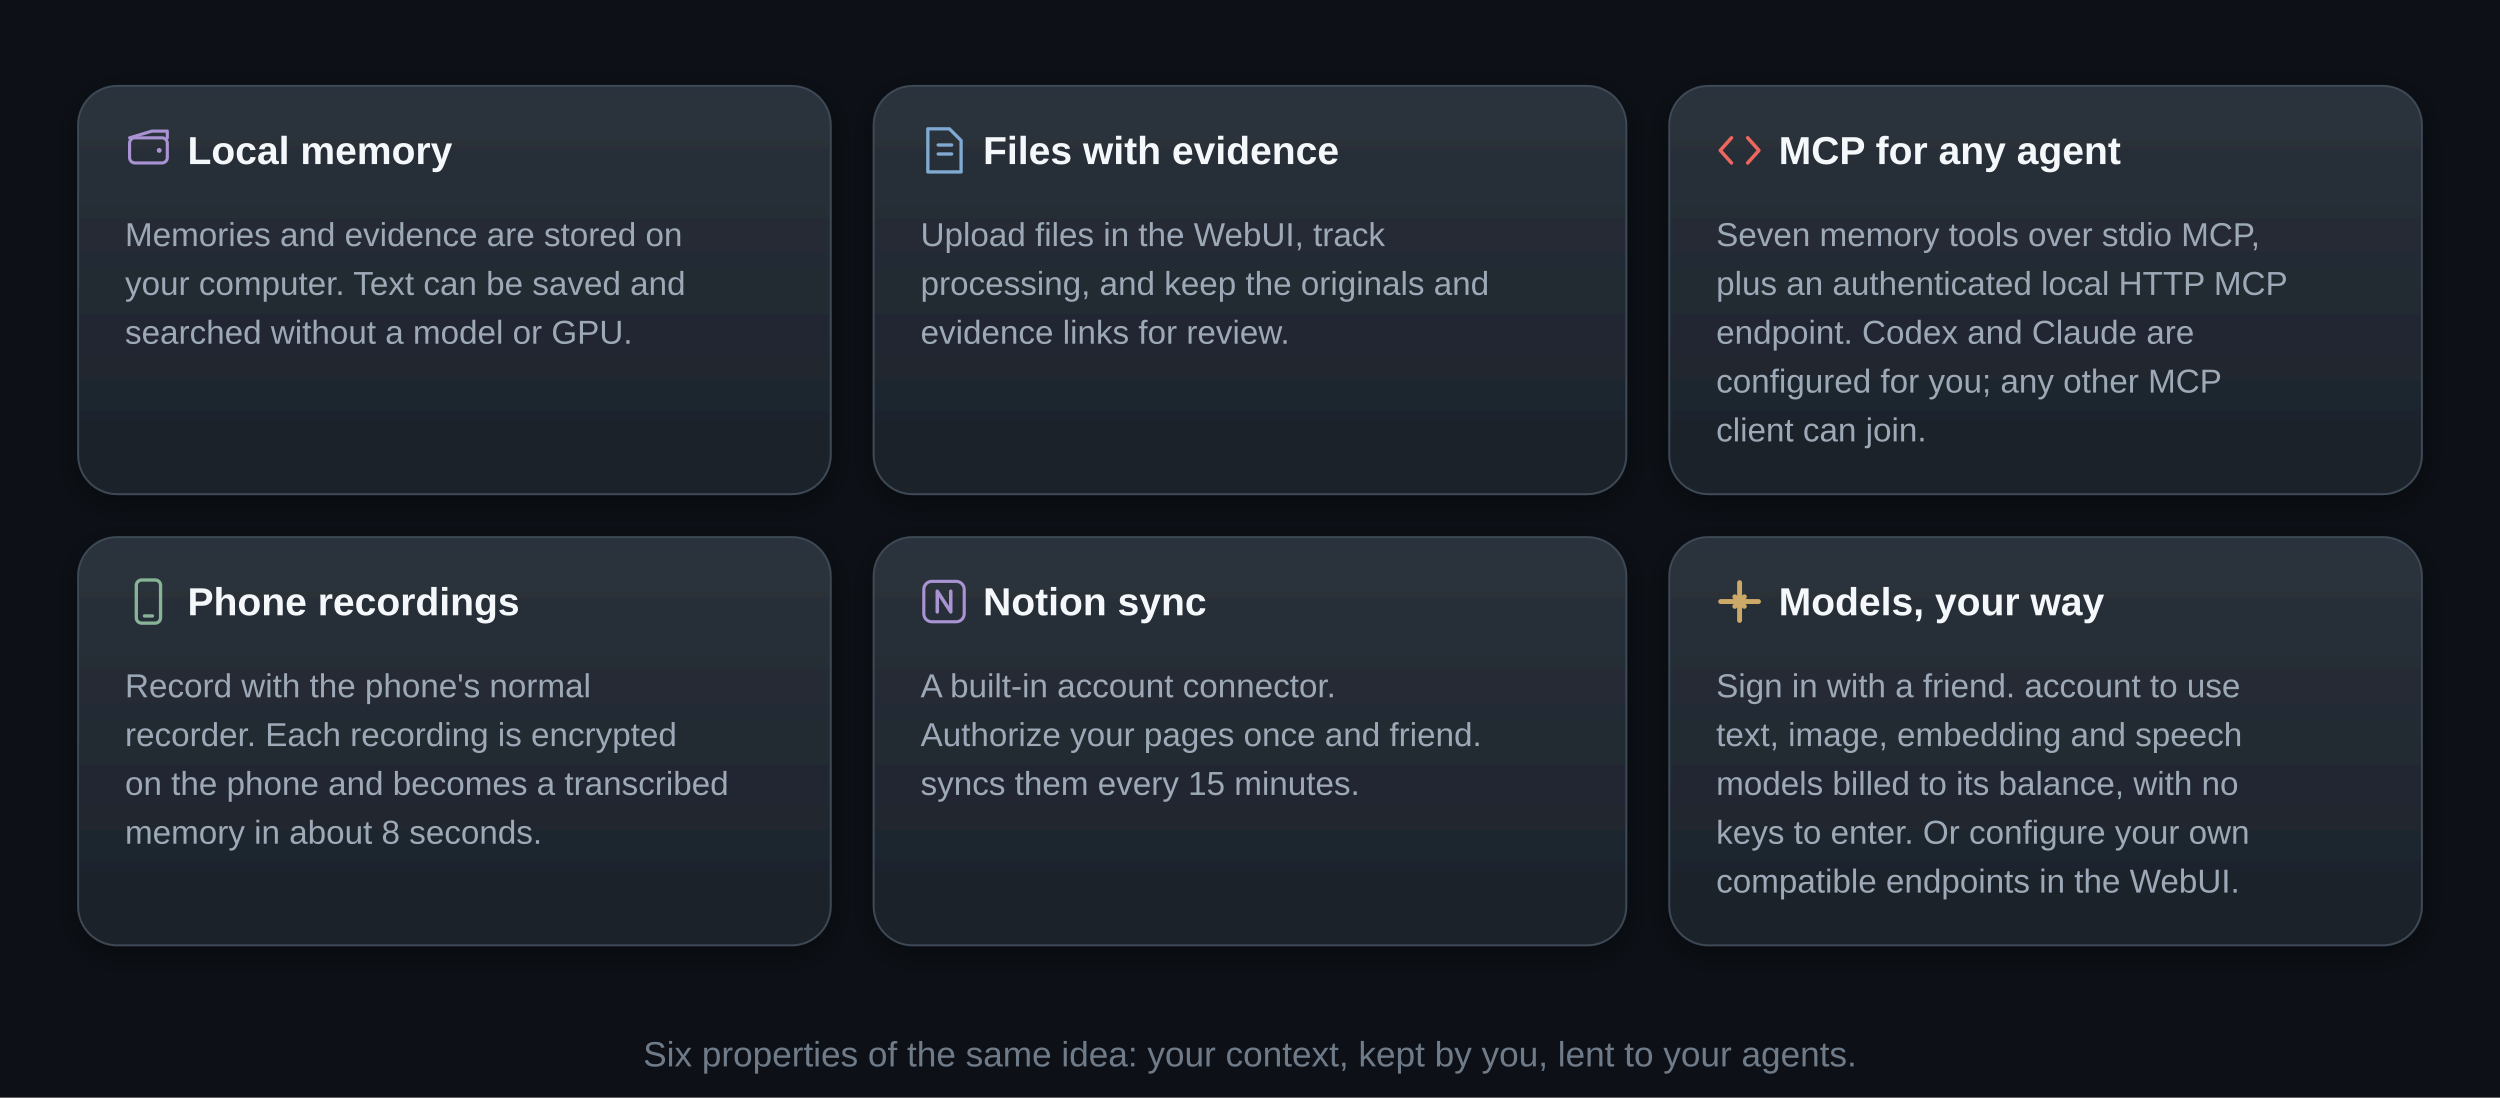
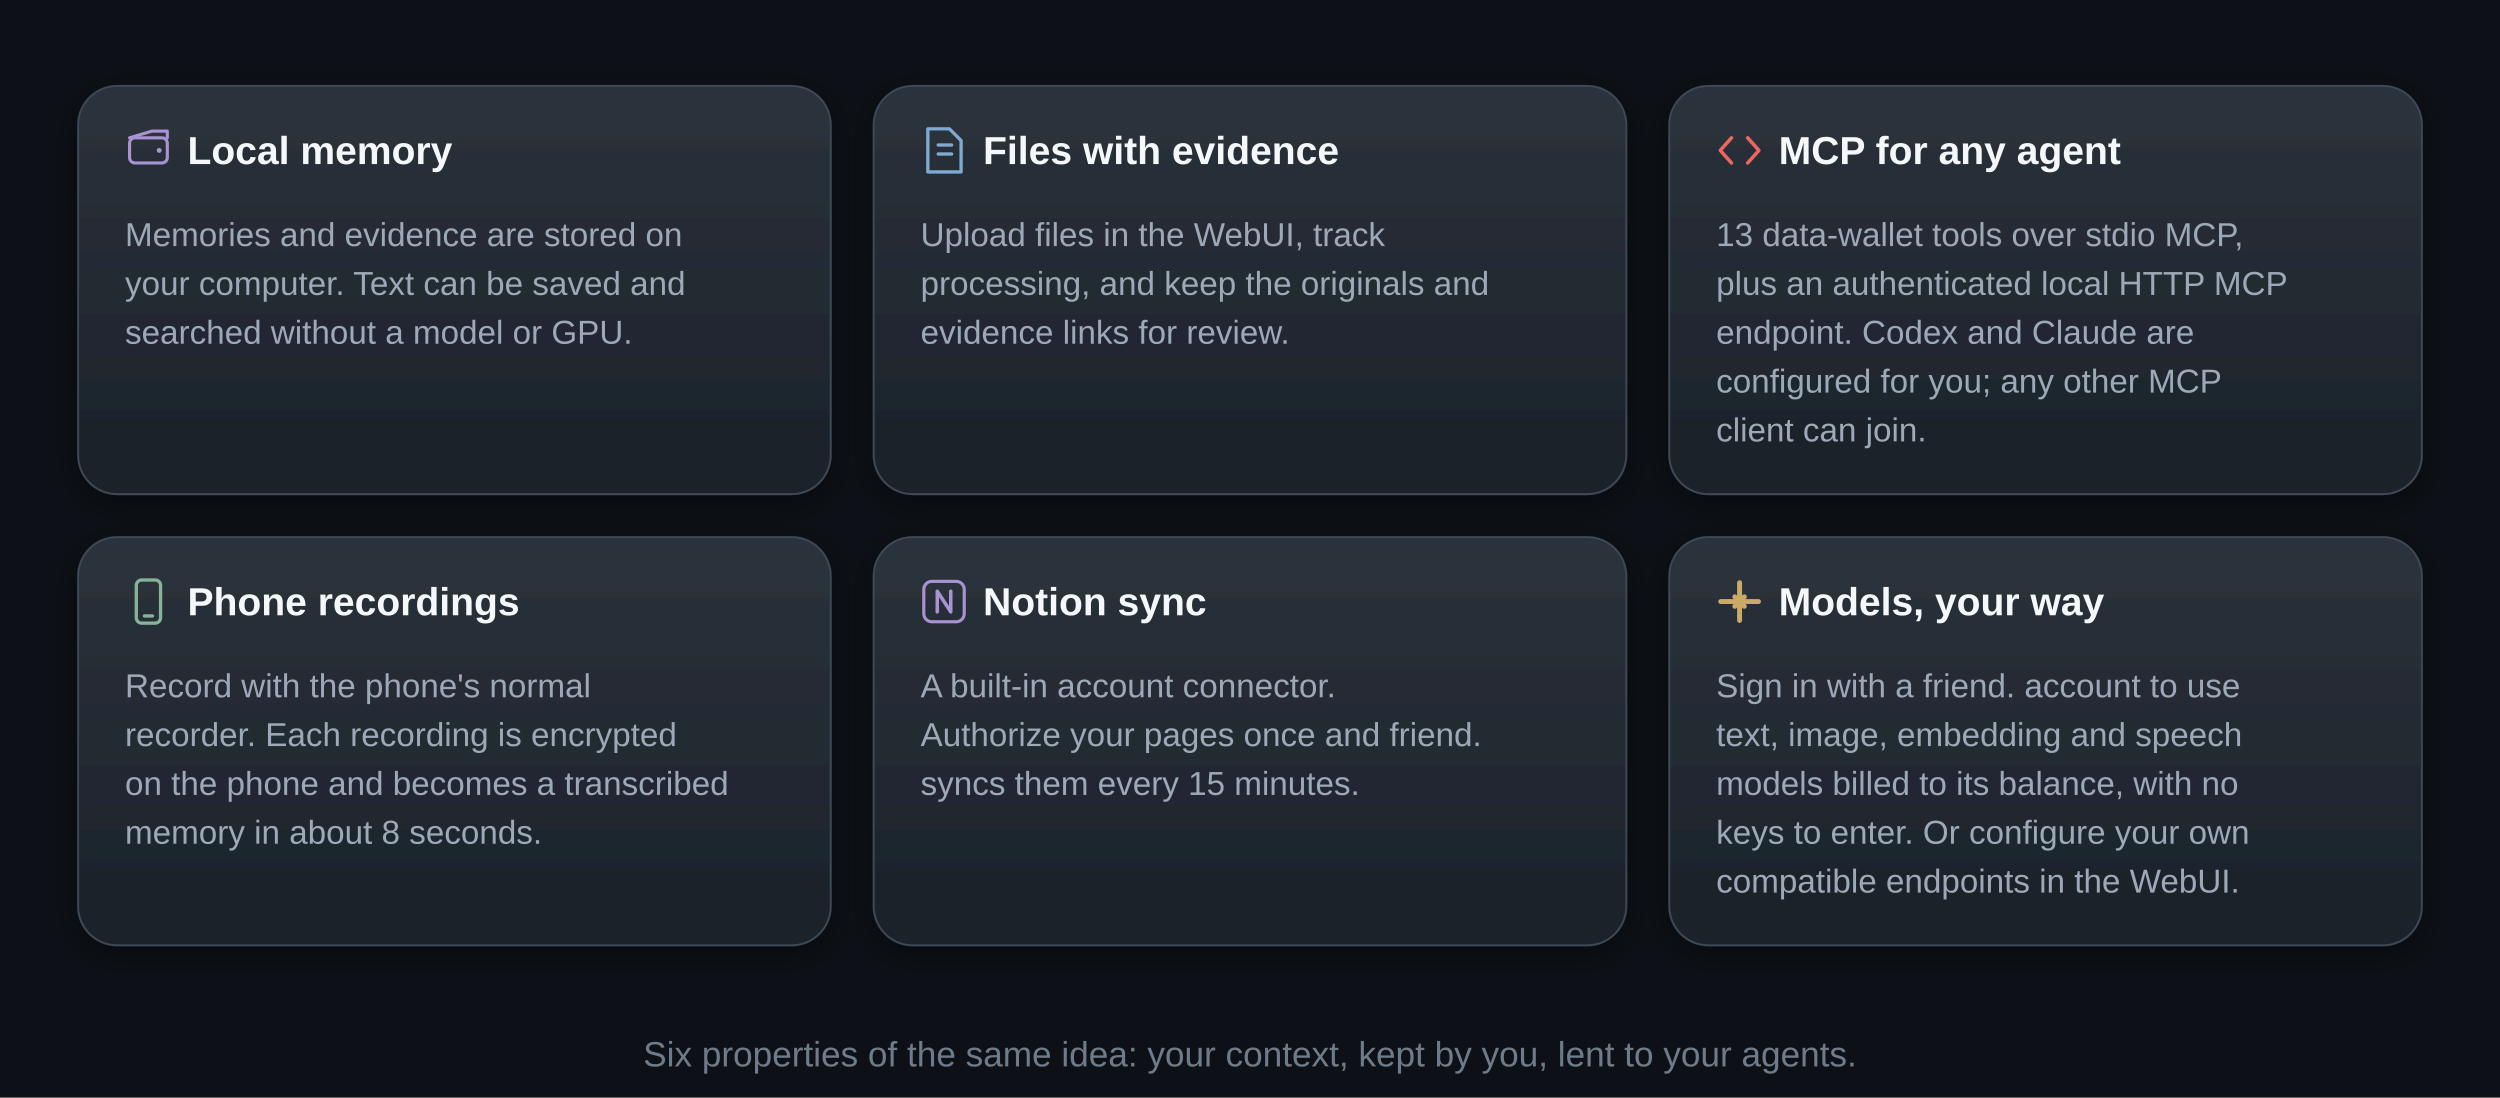
<svg xmlns="http://www.w3.org/2000/svg" viewBox="0 0 1280 562" width="1280" height="562" role="img" aria-label="Six capabilities: local memory, files with evidence, MCP for Codex and Claude, phone recordings, Notion sync, and configurable models.">
  <defs>
    <radialGradient id="halo" cx="50%" cy="50%" r="50%">
      <stop offset="0" stop-color="#FF7A70" stop-opacity=".55" />
      <stop offset=".45" stop-color="#FF7A70" stop-opacity=".18" />
      <stop offset="1" stop-color="#FF7A70" stop-opacity="0" />
    </radialGradient>
    <linearGradient id="cardGrad" x1="0" y1="0" x2="0" y2="1">
      <stop offset="0" stop-color="#2B323C" />
      <stop offset="1" stop-color="#1B2129" />
    </linearGradient>
    <linearGradient id="cardAltGrad" x1="0" y1="0" x2="0" y2="1">
      <stop offset="0" stop-color="#39424F" />
      <stop offset="1" stop-color="#262E38" />
    </linearGradient>
    <filter id="soft" x="-30%" y="-30%" width="160%" height="180%">
      <feDropShadow dx="0" dy="8" stdDeviation="14" flood-color="rgba(1,4,9,.62)" flood-opacity="1" />
    </filter>
    <filter id="softSm" x="-30%" y="-30%" width="160%" height="180%">
      <feDropShadow dx="0" dy="4" stdDeviation="7" flood-color="rgba(1,4,9,.62)" flood-opacity=".8" />
    </filter>
  </defs>
  <style>
  .s{font-family:-apple-system, BlinkMacSystemFont, 'Segoe UI Variable Display', 'Segoe UI', 'Helvetica Neue', Arial, 'Microsoft YaHei', 'PingFang SC', 'Hiragino Sans GB', 'Noto Sans CJK SC', sans-serif}
  .m{font-family:ui-monospace, SFMono-Regular, 'SF Mono', Menlo, Consolas, 'Liberation Mono', 'Microsoft YaHei', monospace}
  .rise{opacity:0;animation:rise .9s cubic-bezier(.16,.84,.32,1) both}
  @keyframes rise{from{opacity:0;transform:translateY(14px);filter:blur(6px)}to{opacity:1;transform:none;filter:blur(0)}}
  @keyframes breathe{0%,100%{opacity:.45;transform:scale(.96)}50%{opacity:.9;transform:scale(1.05)}}
  @keyframes breathe2{
    0%{opacity:.05;transform:scale(.93);animation-timing-function:cubic-bezier(.66,0,.34,1)}
    18%{opacity:.12;transform:scale(1.03);animation-timing-function:cubic-bezier(.37,0,.63,1)}
    34%{opacity:.07;transform:scale(.99);animation-timing-function:cubic-bezier(.45,0,.55,1)}
    57%{opacity:.15;transform:scale(1.085);animation-timing-function:cubic-bezier(.3,0,.7,1)}
    72%{opacity:.088;transform:scale(1.008);animation-timing-function:cubic-bezier(.6,0,.4,1)}
    88%{opacity:.126;transform:scale(1.052);animation-timing-function:cubic-bezier(.5,0,.5,1)}
    100%{opacity:.05;transform:scale(.93)}
  }
  @keyframes twinkle{0%,100%{opacity:.12}50%{opacity:.5}}
  .tw{animation:twinkle 9s ease-in-out infinite}
  .snr{animation:snr 5.4s cubic-bezier(.16,.84,.32,1) infinite;transform-box:fill-box;transform-origin:center}
  @keyframes snr{0%{transform:scale(.5);opacity:.55}65%{opacity:0}100%{transform:scale(1.6);opacity:0}}
  .swp{animation-timing-function:cubic-bezier(.83,0,.17,1);animation-iteration-count:infinite;opacity:0}
  .march{animation:march 1.65s linear infinite}
  .dp{animation:dotpulse 2.6s ease-in-out infinite}
  @keyframes dotpulse{0%,100%{opacity:.42}50%{opacity:1}}
  @keyframes march{to{stroke-dashoffset:-24}}
  .scan{animation:scan 4s cubic-bezier(.83,0,.17,1) infinite;opacity:0}
  @keyframes scan{0%{transform:translateX(0);opacity:0}8%{opacity:1}88%{opacity:1}100%{transform:translateX(1140px);opacity:0}}
  @media (prefers-reduced-motion: reduce){
    .rise{animation:none!important;opacity:1!important;filter:none!important;transform:none!important}
    .tw{animation:none!important;opacity:.55!important}
    .snr,.swp,.scan{animation:none!important;opacity:0!important}
    .march{animation:none!important}
    .dp{animation:none!important;opacity:1!important}
  }@keyframes swp{0%{transform:translateX(0);opacity:0}18%{opacity:1}82%{opacity:1}100%{transform:translateX(285.33px);opacity:0}}</style>
  <rect width="1280" height="562" fill="#0D1117" />
  <g filter="url(#softSm)">
    <rect x="40" y="44" width="385.33" height="209" rx="20" fill="url(#cardGrad)" stroke="#3E4855" stroke-width="1" />
  </g>
  <g transform="translate(76 77)" opacity=".92">
    <g fill="none" stroke="#B49BE0" stroke-width="1.6" stroke-linecap="round" stroke-linejoin="round">
      <rect x="-9.66" y="-6.44" width="19.32" height="12.88" rx="2.76" />
      <path d="M-9.66 -6.44 l11.5 -3.45 h7.82 v3.45" />
      <circle cx="5.52" cy="0" r="1.265" fill="#B49BE0" stroke="none" />
    </g>
  </g>
  <text x="96" y="84" font-size="20" font-weight="600" fill="#F5F8FB" class="s">Local memory</text>
  <text x="64" y="126" font-size="17" font-weight="400" fill="#9DA9B7" class="s">Memories and evidence are stored on</text>
  <text x="64" y="151" font-size="17" font-weight="400" fill="#9DA9B7" class="s">your computer. Text can be saved and</text>
  <text x="64" y="176" font-size="17" font-weight="400" fill="#9DA9B7" class="s">searched without a model or GPU.</text>
  <g filter="url(#softSm)">
    <rect x="447.33" y="44" width="385.33" height="209" rx="20" fill="url(#cardGrad)" stroke="#3E4855" stroke-width="1" />
  </g>
  <g transform="translate(483.3333 77)" opacity=".92">
    <g fill="none" stroke="#88B4E0" stroke-width="1.7" stroke-linecap="round" stroke-linejoin="round">
      <path d="M-8.28 -11.04 h11.04 l5.98 5.98 v16.1 h-17.02 z" />
      <path d="M-2.99 -2.76 h6.9 M-2.99 1.84 h6.9" />
    </g>
  </g>
  <text x="503.33" y="84" font-size="20" font-weight="600" fill="#F5F8FB" class="s">Files with evidence</text>
  <text x="471.33" y="126" font-size="17" font-weight="400" fill="#9DA9B7" class="s">Upload files in the WebUI, track</text>
  <text x="471.33" y="151" font-size="17" font-weight="400" fill="#9DA9B7" class="s">processing, and keep the originals and</text>
  <text x="471.33" y="176" font-size="17" font-weight="400" fill="#9DA9B7" class="s">evidence links for review.</text>
  <g filter="url(#softSm)">
    <rect x="854.67" y="44" width="385.33" height="209" rx="20" fill="url(#cardGrad)" stroke="#3E4855" stroke-width="1" />
  </g>
  <g transform="translate(890.6667 77)" opacity=".92">
    <g fill="none" stroke="#FF6B63" stroke-width="1.8" stroke-linecap="round" stroke-linejoin="round">
      <path d="M-4.14 -6.44 l-5.75 6.44 l5.75 6.44" />
      <path d="M4.14 -6.44 l5.75 6.44 l-5.75 6.44" />
    </g>
  </g>
  <text x="910.67" y="84" font-size="20" font-weight="600" fill="#F5F8FB" class="s">MCP for any agent</text>
-   <text x="878.67" y="126" font-size="17" font-weight="400" fill="#9DA9B7" class="s">Seven memory tools over stdio MCP,</text>
+   <text x="878.67" y="126" font-size="17" font-weight="400" fill="#9DA9B7" class="s">13 data-wallet tools over stdio MCP,</text>
  <text x="878.67" y="151" font-size="17" font-weight="400" fill="#9DA9B7" class="s">plus an authenticated local HTTP MCP</text>
  <text x="878.67" y="176" font-size="17" font-weight="400" fill="#9DA9B7" class="s">endpoint. Codex and Claude are</text>
  <text x="878.67" y="201" font-size="17" font-weight="400" fill="#9DA9B7" class="s">configured for you; any other MCP</text>
  <text x="878.67" y="226" font-size="17" font-weight="400" fill="#9DA9B7" class="s">client can join.</text>
  <g filter="url(#softSm)">
    <rect x="40" y="275" width="385.33" height="209" rx="20" fill="url(#cardGrad)" stroke="#3E4855" stroke-width="1" />
  </g>
  <g transform="translate(76 308)" opacity=".92">
    <g fill="none" stroke="#8FBE9E" stroke-width="1.7" stroke-linecap="round">
      <rect x="-6.21" y="-11.04" width="12.42" height="22.08" rx="2.76" />
      <path d="M-2.07 7.36 h4.14" />
    </g>
  </g>
  <text x="96" y="315" font-size="20" font-weight="600" fill="#F5F8FB" class="s">Phone recordings</text>
  <text x="64" y="357" font-size="17" font-weight="400" fill="#9DA9B7" class="s">Record with the phone's normal</text>
  <text x="64" y="382" font-size="17" font-weight="400" fill="#9DA9B7" class="s">recorder. Each recording is encrypted</text>
  <text x="64" y="407" font-size="17" font-weight="400" fill="#9DA9B7" class="s">on the phone and becomes a transcribed</text>
  <text x="64" y="432" font-size="17" font-weight="400" fill="#9DA9B7" class="s">memory in about 8 seconds.</text>
  <g filter="url(#softSm)">
    <rect x="447.33" y="275" width="385.33" height="209" rx="20" fill="url(#cardGrad)" stroke="#3E4855" stroke-width="1" />
  </g>
  <g transform="translate(483.3333 308)" opacity=".92">
    <g>
      <rect x="-10.35" y="-10.35" width="20.7" height="20.7" rx="4.14" fill="none" stroke="#B49BE0" stroke-width="1.6" />
      <path d="M-3.45 5.29 v-10.58 l6.9 10.58 v-10.58" fill="none" stroke="#B49BE0" stroke-width="1.8" stroke-linecap="round" stroke-linejoin="round" />
    </g>
  </g>
  <text x="503.33" y="315" font-size="20" font-weight="600" fill="#F5F8FB" class="s">Notion sync</text>
  <text x="471.33" y="357" font-size="17" font-weight="400" fill="#9DA9B7" class="s">A built-in account connector.</text>
  <text x="471.33" y="382" font-size="17" font-weight="400" fill="#9DA9B7" class="s">Authorize your pages once and friend.</text>
  <text x="471.33" y="407" font-size="17" font-weight="400" fill="#9DA9B7" class="s">syncs them every 15 minutes.</text>
  <g filter="url(#softSm)">
    <rect x="854.67" y="275" width="385.33" height="209" rx="20" fill="url(#cardGrad)" stroke="#3E4855" stroke-width="1" />
  </g>
  <g transform="translate(890.6667 308)" opacity=".92">
    <g>
      <line x1="0" y1="0" x2="0" y2="-9.66" stroke="#D9B36B" stroke-width="2.53" stroke-linecap="round" />
      <line x1="0" y1="0" x2="2.44" y2="-2.44" stroke="#D9B36B" stroke-width="2.53" stroke-linecap="round" />
      <line x1="0" y1="0" x2="9.66" y2="0" stroke="#D9B36B" stroke-width="2.53" stroke-linecap="round" />
      <line x1="0" y1="0" x2="2.44" y2="2.44" stroke="#D9B36B" stroke-width="2.53" stroke-linecap="round" />
      <line x1="0" y1="0" x2="0" y2="9.66" stroke="#D9B36B" stroke-width="2.53" stroke-linecap="round" />
      <line x1="0" y1="0" x2="-2.44" y2="2.44" stroke="#D9B36B" stroke-width="2.53" stroke-linecap="round" />
      <line x1="0" y1="0" x2="-9.66" y2="0" stroke="#D9B36B" stroke-width="2.53" stroke-linecap="round" />
      <line x1="0" y1="0" x2="-2.44" y2="-2.44" stroke="#D9B36B" stroke-width="2.53" stroke-linecap="round" />
    </g>
  </g>
  <text x="910.67" y="315" font-size="20" font-weight="600" fill="#F5F8FB" class="s">Models, your way</text>
  <text x="878.67" y="357" font-size="17" font-weight="400" fill="#9DA9B7" class="s">Sign in with a friend. account to use</text>
  <text x="878.67" y="382" font-size="17" font-weight="400" fill="#9DA9B7" class="s">text, image, embedding and speech</text>
  <text x="878.67" y="407" font-size="17" font-weight="400" fill="#9DA9B7" class="s">models billed to its balance, with no</text>
  <text x="878.67" y="432" font-size="17" font-weight="400" fill="#9DA9B7" class="s">keys to enter. Or configure your own</text>
  <text x="878.67" y="457" font-size="17" font-weight="400" fill="#9DA9B7" class="s">compatible endpoints in the WebUI.</text>
  <text x="640" y="546" font-size="18" font-weight="400" fill="#6F7B89" text-anchor="middle" class="s">Six properties of the same idea: your context, kept by you, lent to your agents.</text>
</svg>
